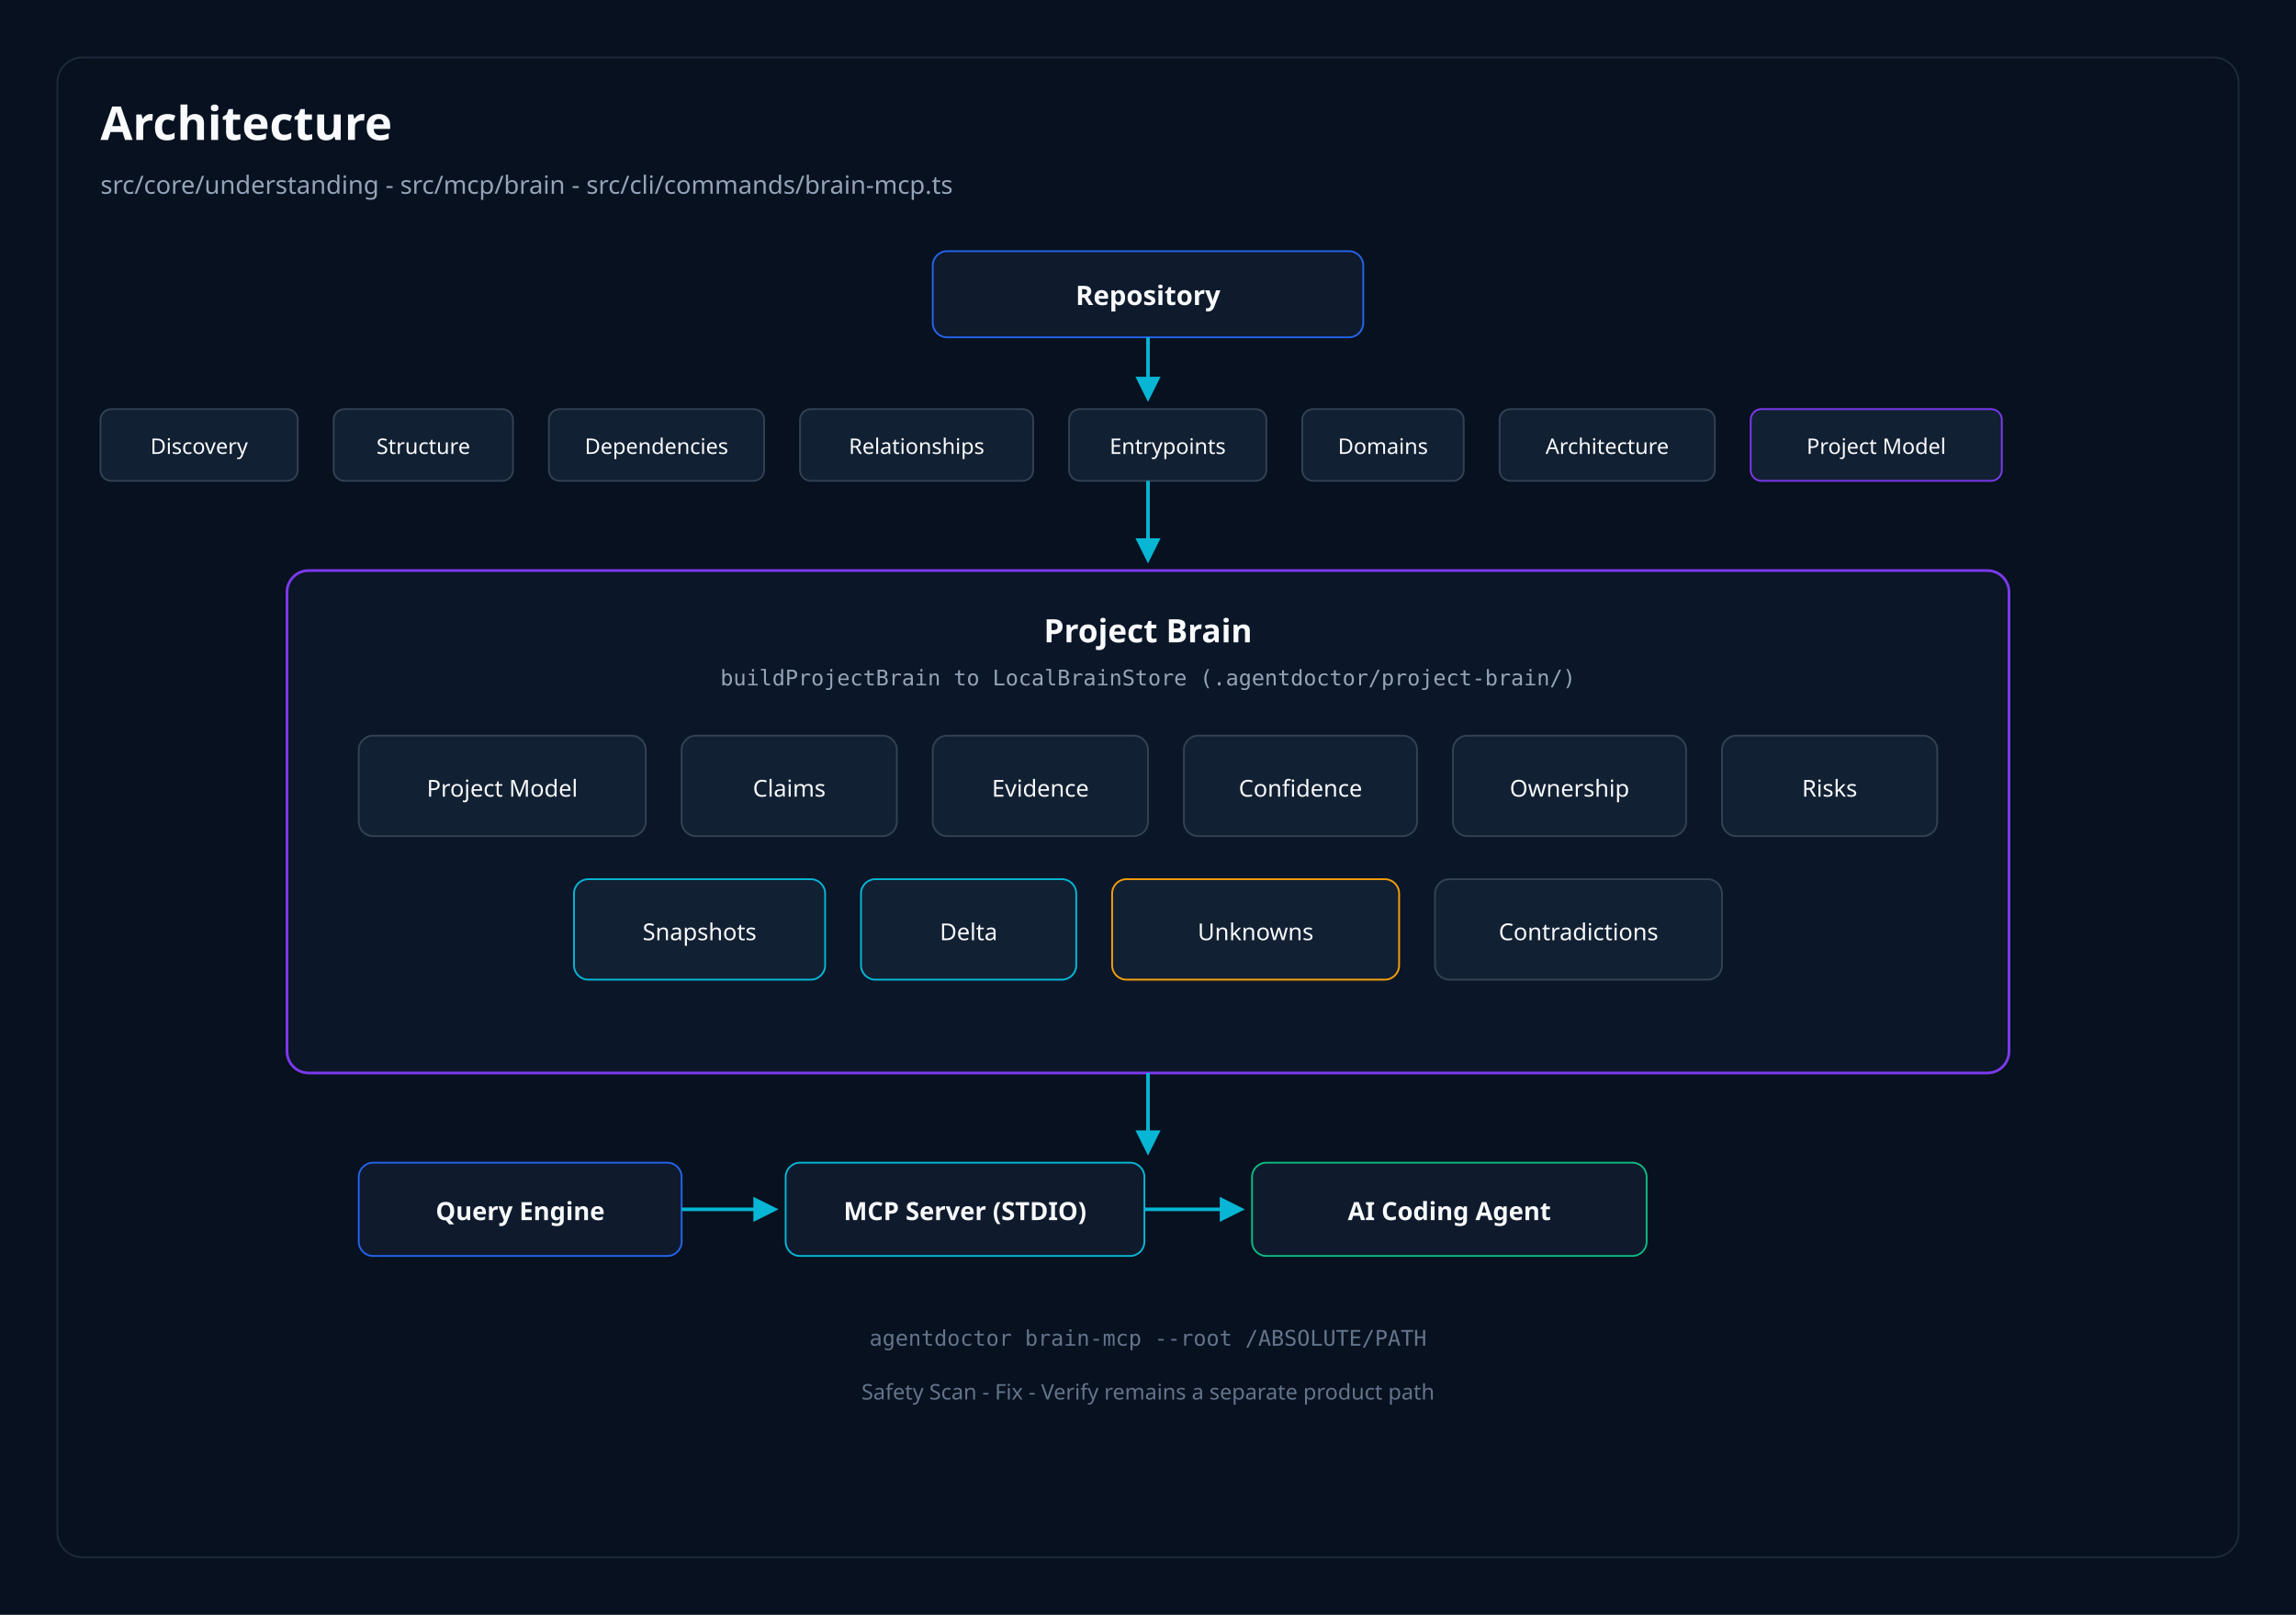
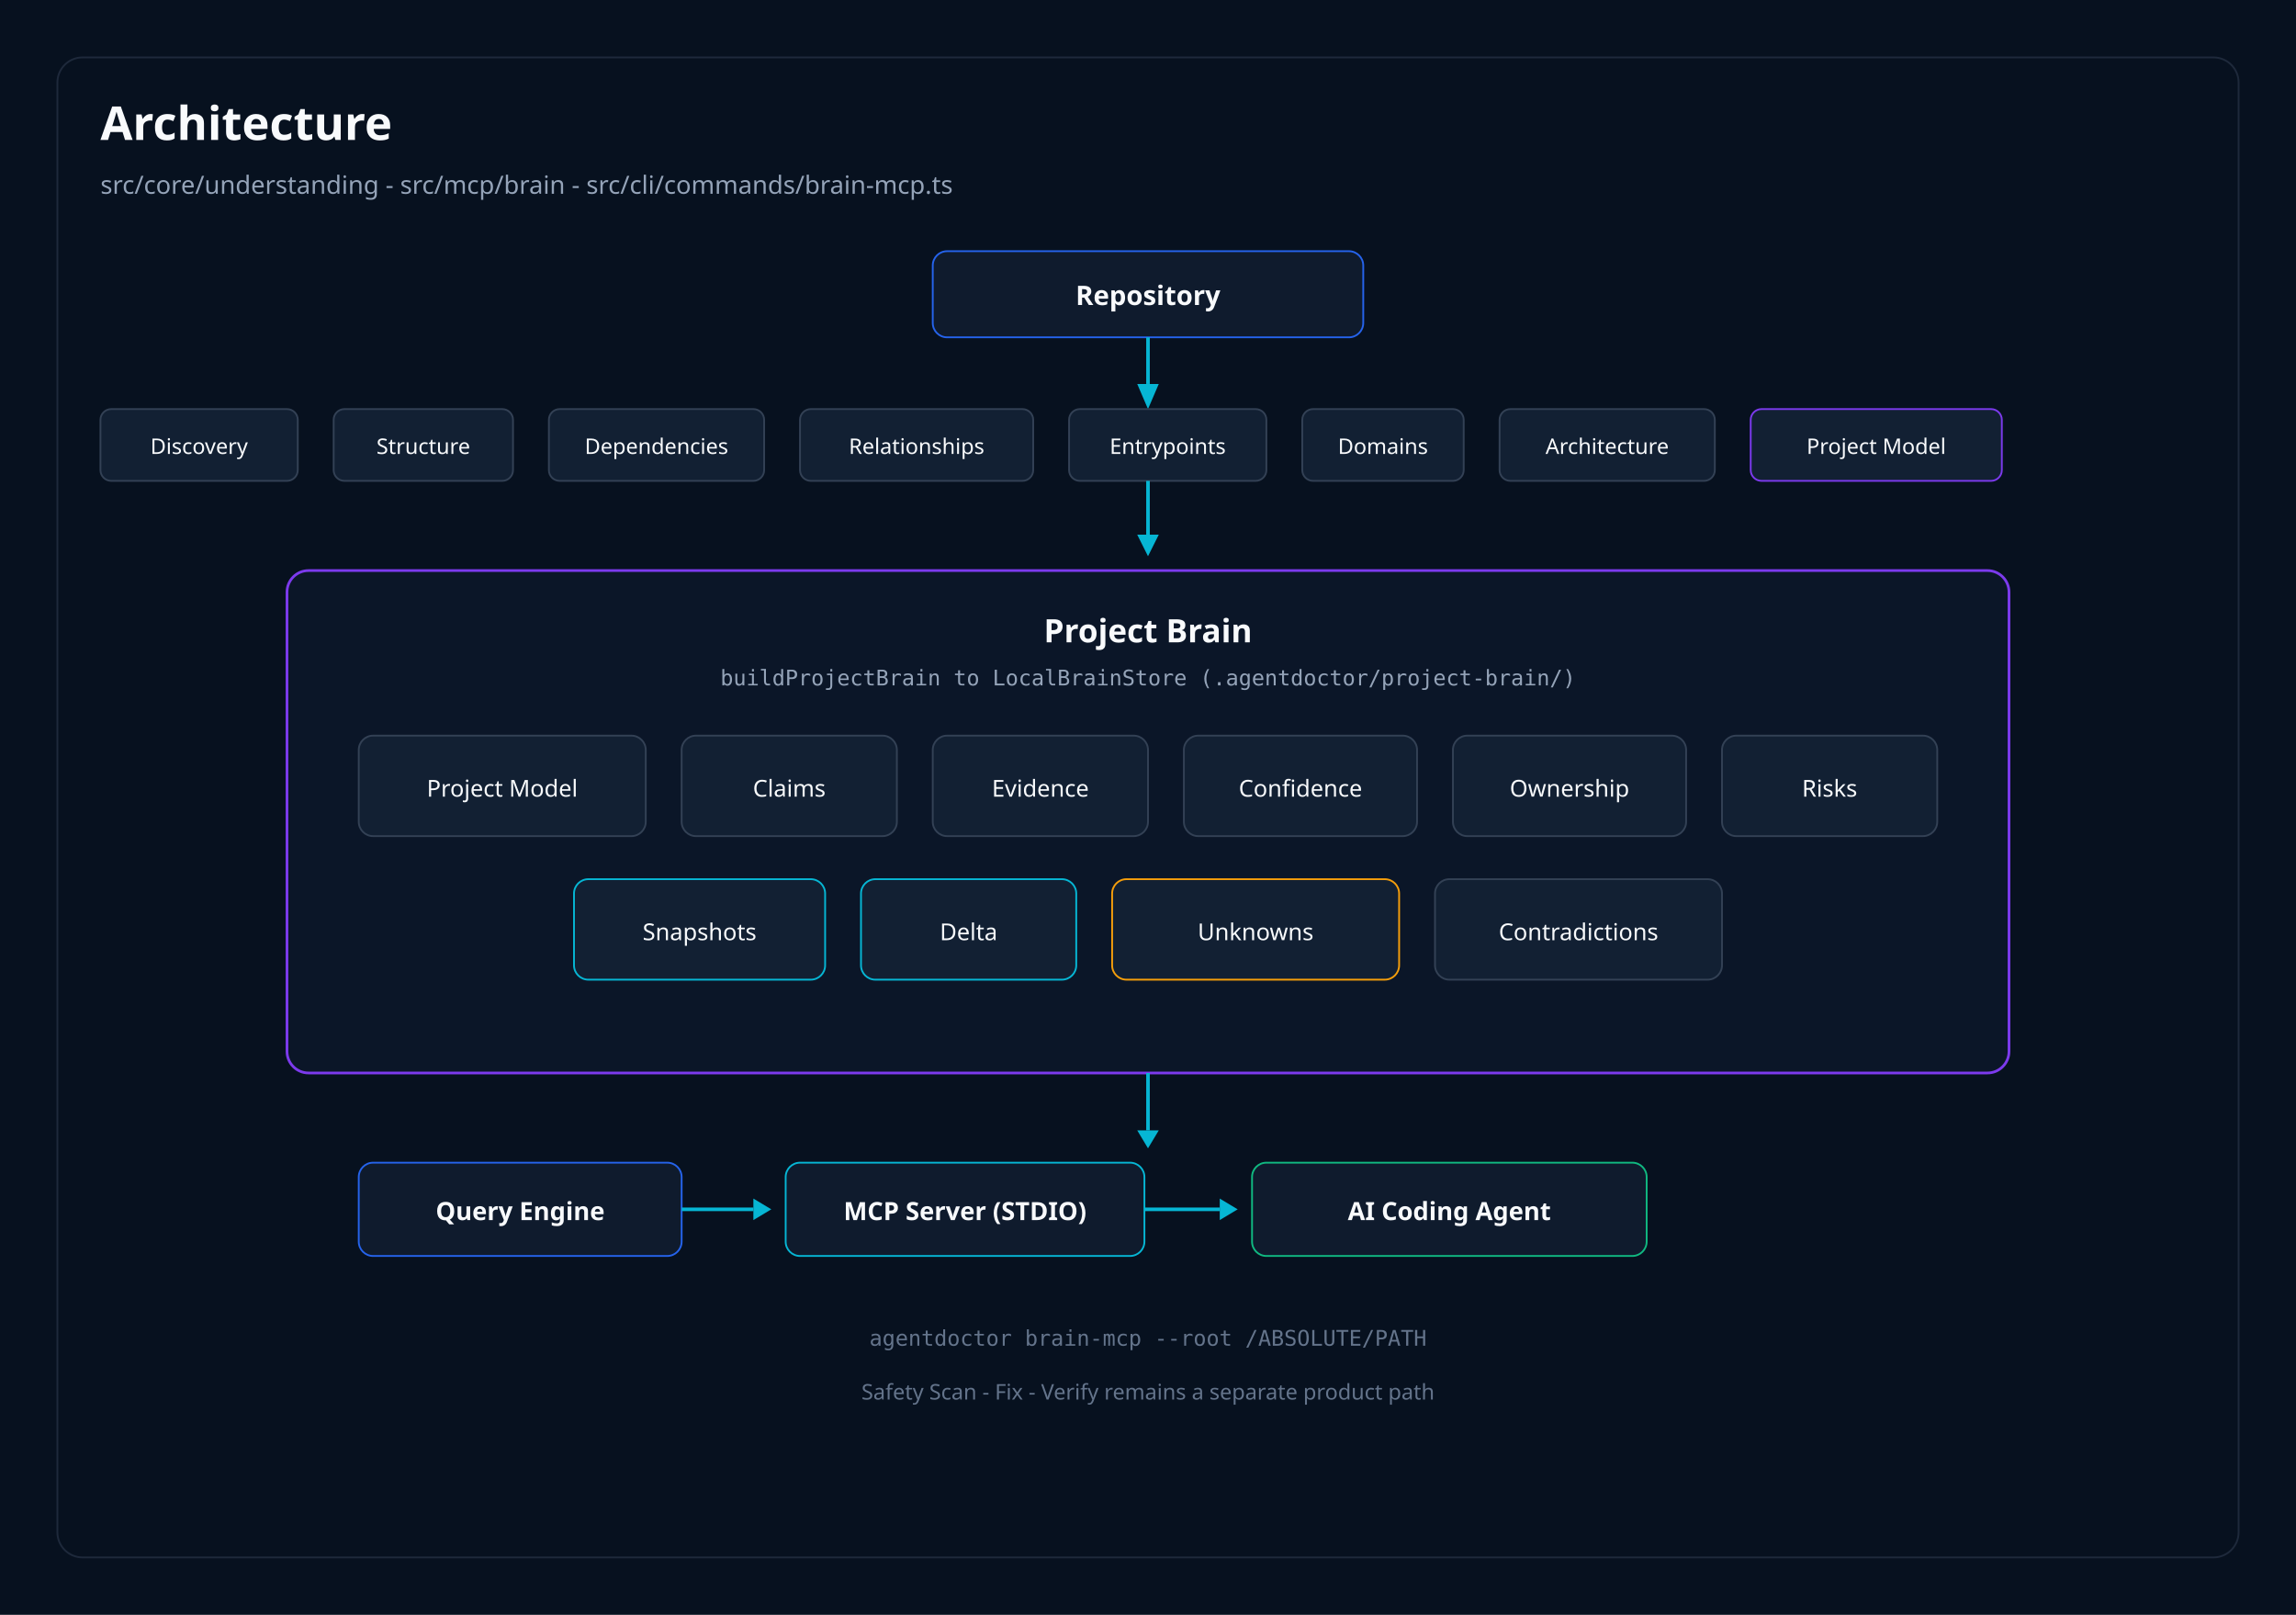
<svg xmlns="http://www.w3.org/2000/svg" width="1280" height="900" viewBox="0 0 1280 900" role="img" aria-labelledby="title desc">
-   <defs>
-     <marker id="a" markerWidth="7" markerHeight="7" refX="5" refY="3.5" orient="auto">
-       <path d="M0,0 L7,3.5 L0,7 Z" fill="#06B6D4" />
-     </marker>
-   </defs>
  <rect width="1280" height="900" fill="#07111F" />
  <rect x="32" y="32" width="1216" height="836" rx="14" fill="none" stroke="#1E293B" />
-   <text x="56" y="78" font-family="ui-sans-serif, system-ui, sans-serif" font-size="26" font-weight="700" fill="#F8FAFC">Architecture</text>
-   <text x="56" y="108" font-family="ui-sans-serif, system-ui, sans-serif" font-size="14" fill="#94A3B8">src/core/understanding - src/mcp/brain - src/cli/commands/brain-mcp.ts</text>
+   <text x="56" y="78" font-family="system-ui,sans-serif" font-size="26" font-weight="700" fill="#F8FAFC">Architecture</text>
+   <text x="56" y="108" font-family="system-ui,sans-serif" font-size="14" fill="#94A3B8">src/core/understanding - src/mcp/brain - src/cli/commands/brain-mcp.ts</text>
  <rect x="520" y="140" width="240" height="48" rx="8" fill="#0F1B2D" stroke="#2563EB" />
-   <text x="640" y="170" text-anchor="middle" font-family="ui-sans-serif, system-ui, sans-serif" font-size="15" font-weight="600" fill="#F8FAFC">Repository</text>
-   <line x1="640" y1="188" x2="640" y2="220" stroke="#06B6D4" stroke-width="2" marker-end="url(#a)" />
-   <g font-family="ui-sans-serif, system-ui, sans-serif" font-size="12" fill="#F8FAFC">
+   <text x="640" y="170" text-anchor="middle" font-family="system-ui,sans-serif" font-size="15" font-weight="600" fill="#F8FAFC">Repository</text>
+   <line x1="640" y1="188" x2="640" y2="214" stroke="#06B6D4" stroke-width="2" />
+   <polygon points="640,228 634,214 646,214" fill="#06B6D4" />
+   <g font-family="system-ui,sans-serif" font-size="12" fill="#F8FAFC">
    <rect x="56" y="228" width="110" height="40" rx="6" fill="#122033" stroke="#334155" />
    <text x="111" y="253" text-anchor="middle">Discovery</text>
    <rect x="186" y="228" width="100" height="40" rx="6" fill="#122033" stroke="#334155" />
    <text x="236" y="253" text-anchor="middle">Structure</text>
    <rect x="306" y="228" width="120" height="40" rx="6" fill="#122033" stroke="#334155" />
    <text x="366" y="253" text-anchor="middle">Dependencies</text>
    <rect x="446" y="228" width="130" height="40" rx="6" fill="#122033" stroke="#334155" />
    <text x="511" y="253" text-anchor="middle">Relationships</text>
    <rect x="596" y="228" width="110" height="40" rx="6" fill="#122033" stroke="#334155" />
    <text x="651" y="253" text-anchor="middle">Entrypoints</text>
    <rect x="726" y="228" width="90" height="40" rx="6" fill="#122033" stroke="#334155" />
    <text x="771" y="253" text-anchor="middle">Domains</text>
    <rect x="836" y="228" width="120" height="40" rx="6" fill="#122033" stroke="#334155" />
    <text x="896" y="253" text-anchor="middle">Architecture</text>
    <rect x="976" y="228" width="140" height="40" rx="6" fill="#122033" stroke="#7C3AED" />
    <text x="1046" y="253" text-anchor="middle">Project Model</text>
  </g>
-   <line x1="640" y1="268" x2="640" y2="310" stroke="#06B6D4" stroke-width="2" marker-end="url(#a)" />
+   <line x1="640" y1="268" x2="640" y2="298" stroke="#06B6D4" stroke-width="2" />
+   <polygon points="640,310 634,298 646,298" fill="#06B6D4" />
  <rect x="160" y="318" width="960" height="280" rx="12" fill="#0B1628" stroke="#7C3AED" stroke-width="1.5" />
-   <text x="640" y="358" text-anchor="middle" font-family="ui-sans-serif, system-ui, sans-serif" font-size="18" font-weight="700" fill="#F8FAFC">Project Brain</text>
-   <text x="640" y="382" text-anchor="middle" font-family="ui-monospace, Menlo, monospace" font-size="12" fill="#94A3B8">buildProjectBrain to LocalBrainStore (.agentdoctor/project-brain/)</text>
-   <g font-family="ui-sans-serif, system-ui, sans-serif" font-size="13" fill="#F8FAFC">
+   <text x="640" y="358" text-anchor="middle" font-family="system-ui,sans-serif" font-size="18" font-weight="700" fill="#F8FAFC">Project Brain</text>
+   <text x="640" y="382" text-anchor="middle" font-family="ui-monospace,monospace" font-size="12" fill="#94A3B8">buildProjectBrain to LocalBrainStore (.agentdoctor/project-brain/)</text>
+   <g font-family="system-ui,sans-serif" font-size="13" fill="#F8FAFC">
    <rect x="200" y="410" width="160" height="56" rx="8" fill="#122033" stroke="#334155" />
    <text x="280" y="444" text-anchor="middle">Project Model</text>
    <rect x="380" y="410" width="120" height="56" rx="8" fill="#122033" stroke="#334155" />
    <text x="440" y="444" text-anchor="middle">Claims</text>
    <rect x="520" y="410" width="120" height="56" rx="8" fill="#122033" stroke="#334155" />
    <text x="580" y="444" text-anchor="middle">Evidence</text>
    <rect x="660" y="410" width="130" height="56" rx="8" fill="#122033" stroke="#334155" />
    <text x="725" y="444" text-anchor="middle">Confidence</text>
    <rect x="810" y="410" width="130" height="56" rx="8" fill="#122033" stroke="#334155" />
    <text x="875" y="444" text-anchor="middle">Ownership</text>
    <rect x="960" y="410" width="120" height="56" rx="8" fill="#122033" stroke="#334155" />
    <text x="1020" y="444" text-anchor="middle">Risks</text>
    <rect x="320" y="490" width="140" height="56" rx="8" fill="#122033" stroke="#06B6D4" />
    <text x="390" y="524" text-anchor="middle">Snapshots</text>
    <rect x="480" y="490" width="120" height="56" rx="8" fill="#122033" stroke="#06B6D4" />
    <text x="540" y="524" text-anchor="middle">Delta</text>
    <rect x="620" y="490" width="160" height="56" rx="8" fill="#122033" stroke="#F59E0B" />
    <text x="700" y="524" text-anchor="middle">Unknowns</text>
    <rect x="800" y="490" width="160" height="56" rx="8" fill="#122033" stroke="#334155" />
    <text x="880" y="524" text-anchor="middle">Contradictions</text>
  </g>
-   <line x1="640" y1="598" x2="640" y2="640" stroke="#06B6D4" stroke-width="2" marker-end="url(#a)" />
-   <g font-family="ui-sans-serif, system-ui, sans-serif" font-size="14" font-weight="600" fill="#F8FAFC">
+   <line x1="640" y1="598" x2="640" y2="630" stroke="#06B6D4" stroke-width="2" />
+   <polygon points="640,640 634,630 646,630" fill="#06B6D4" />
+   <g font-family="system-ui,sans-serif" font-size="14" font-weight="600" fill="#F8FAFC">
    <rect x="200" y="648" width="180" height="52" rx="8" fill="#0F1B2D" stroke="#2563EB" />
    <text x="290" y="680" text-anchor="middle">Query Engine</text>
-     <line x1="380" y1="674" x2="430" y2="674" stroke="#06B6D4" stroke-width="2" marker-end="url(#a)" />
+     <line x1="380" y1="674" x2="420" y2="674" stroke="#06B6D4" stroke-width="2" />
+     <polygon points="430,674 420,668 420,680" fill="#06B6D4" />
    <rect x="438" y="648" width="200" height="52" rx="8" fill="#0F1B2D" stroke="#06B6D4" />
    <text x="538" y="680" text-anchor="middle">MCP Server (STDIO)</text>
-     <line x1="638" y1="674" x2="690" y2="674" stroke="#06B6D4" stroke-width="2" marker-end="url(#a)" />
+     <line x1="638" y1="674" x2="680" y2="674" stroke="#06B6D4" stroke-width="2" />
+     <polygon points="690,674 680,668 680,680" fill="#06B6D4" />
    <rect x="698" y="648" width="220" height="52" rx="8" fill="#0F1B2D" stroke="#10B981" />
    <text x="808" y="680" text-anchor="middle">AI Coding Agent</text>
  </g>
-   <text x="640" y="750" text-anchor="middle" font-family="ui-monospace, Menlo, monospace" font-size="12" fill="#64748B">agentdoctor brain-mcp --root /ABSOLUTE/PATH</text>
-   <text x="640" y="780" text-anchor="middle" font-family="ui-sans-serif, system-ui, sans-serif" font-size="12" fill="#64748B">Safety Scan - Fix - Verify remains a separate product path</text>
+   <text x="640" y="750" text-anchor="middle" font-family="ui-monospace,monospace" font-size="12" fill="#64748B">agentdoctor brain-mcp --root /ABSOLUTE/PATH</text>
+   <text x="640" y="780" text-anchor="middle" font-family="system-ui,sans-serif" font-size="12" fill="#64748B">Safety Scan - Fix - Verify remains a separate product path</text>
</svg>
